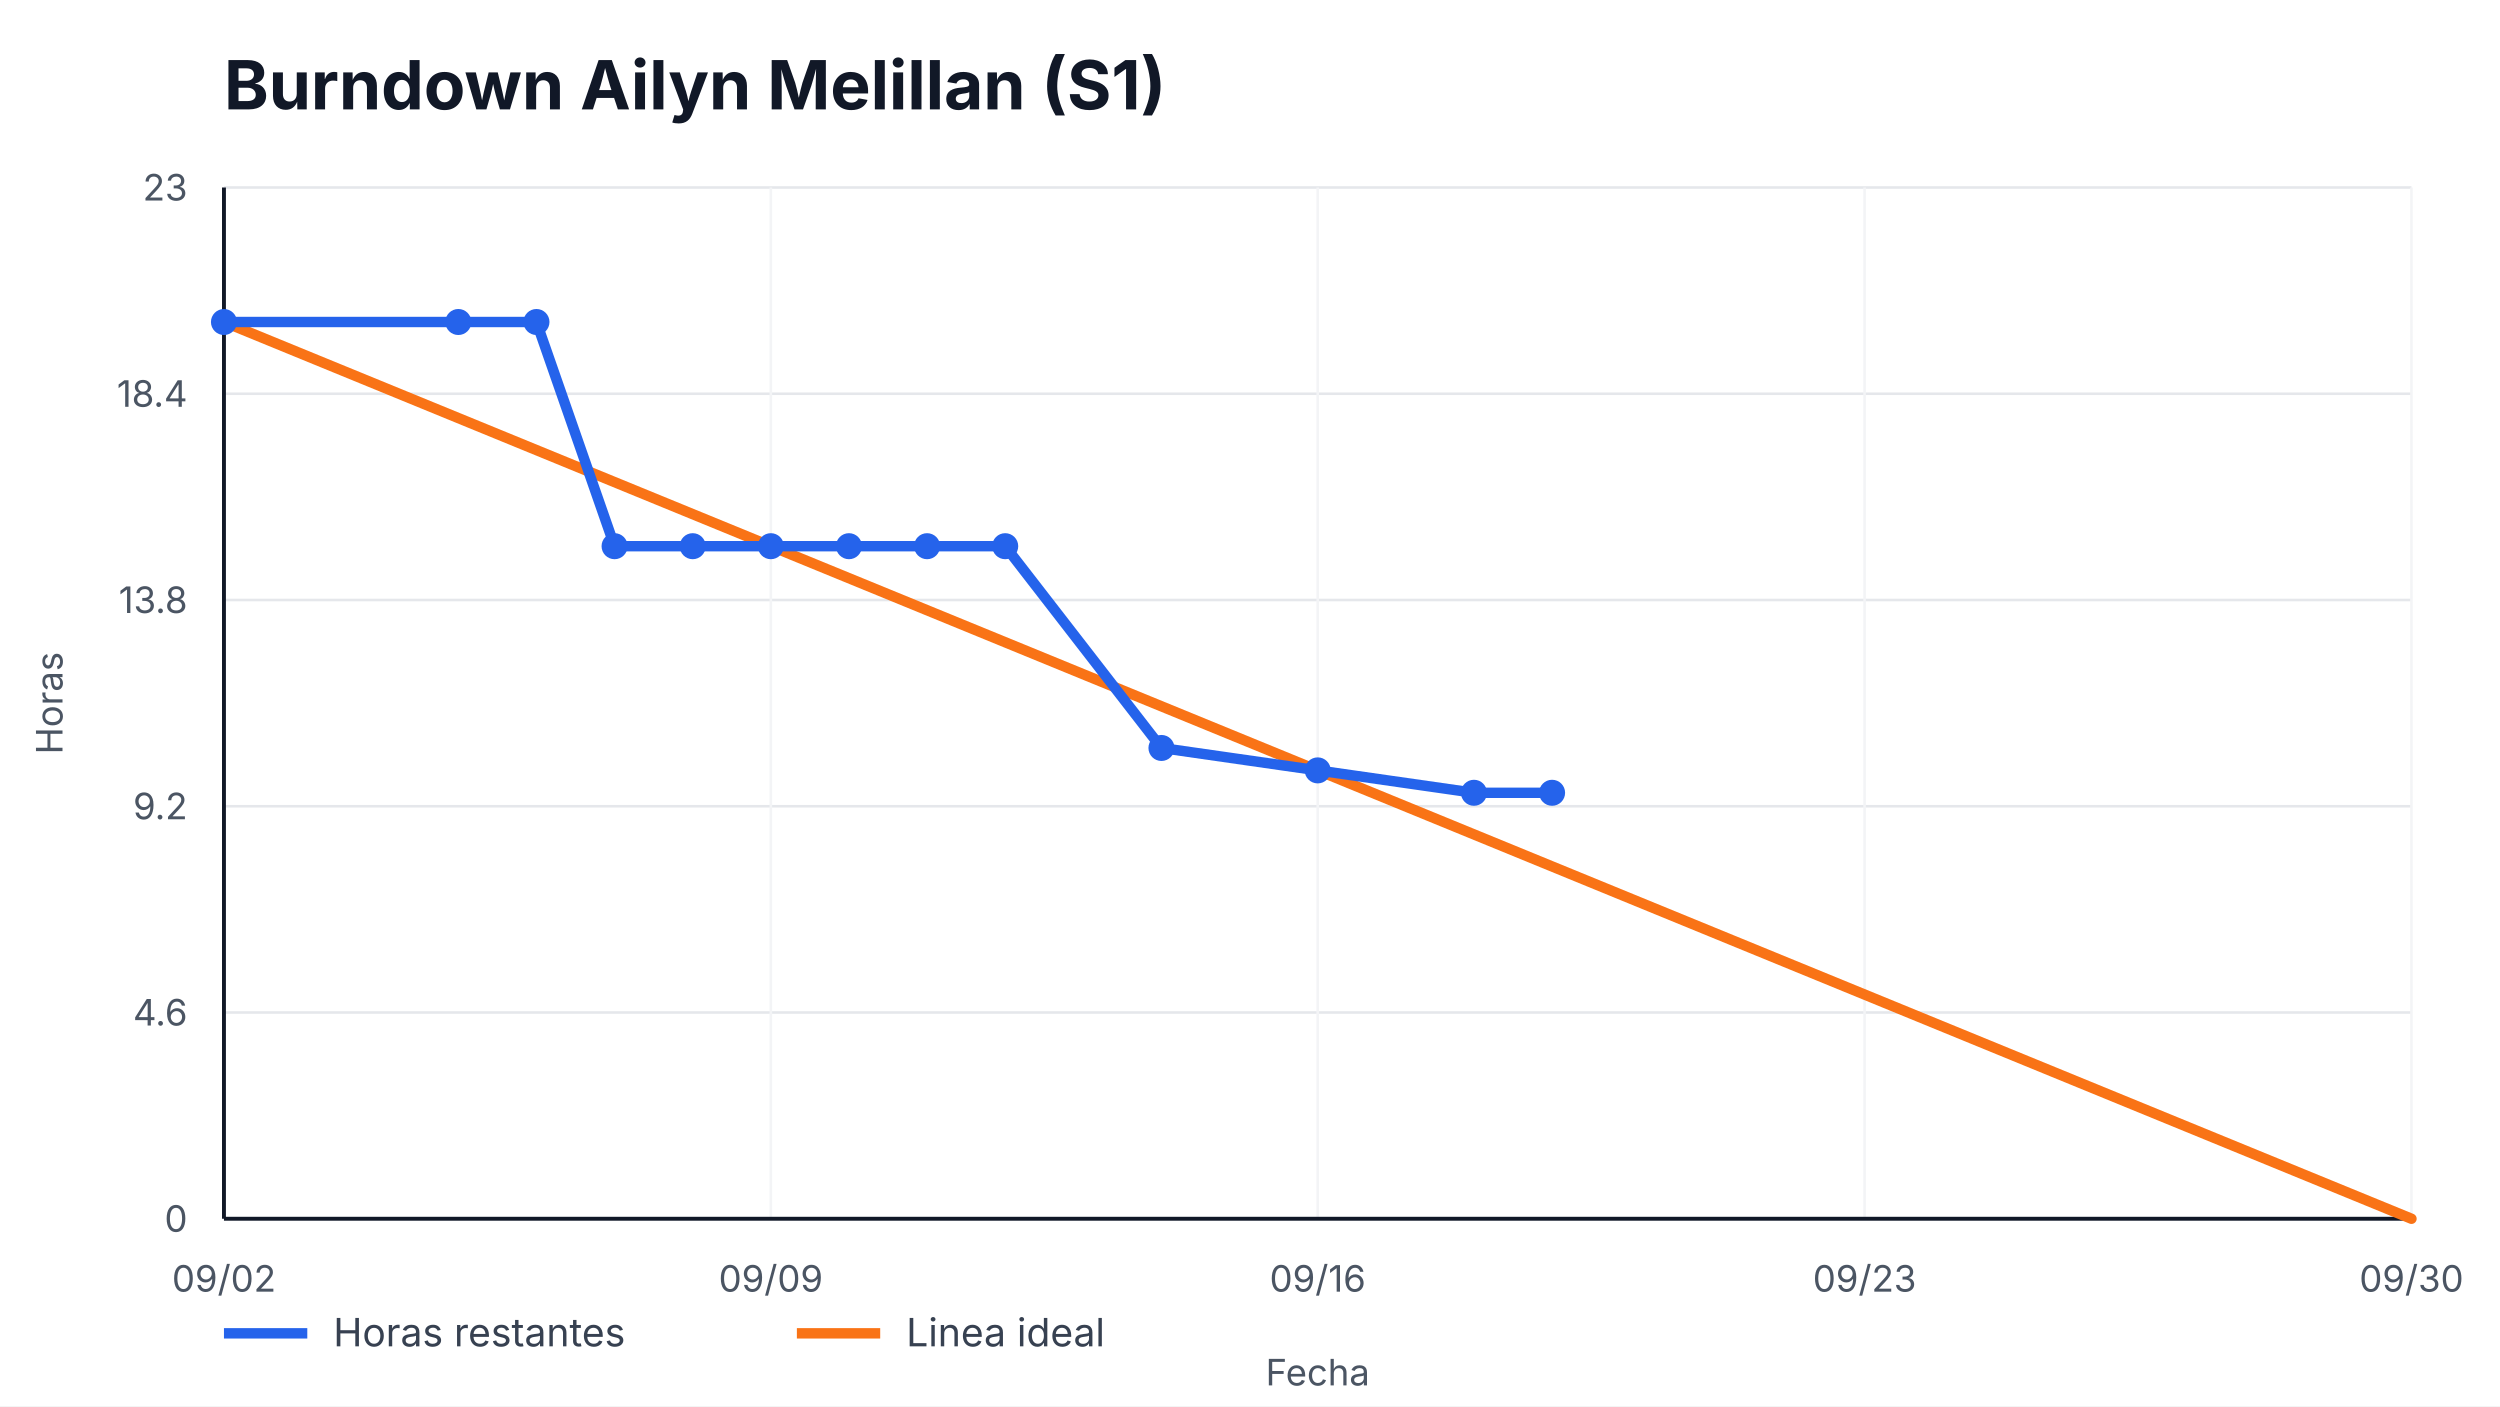
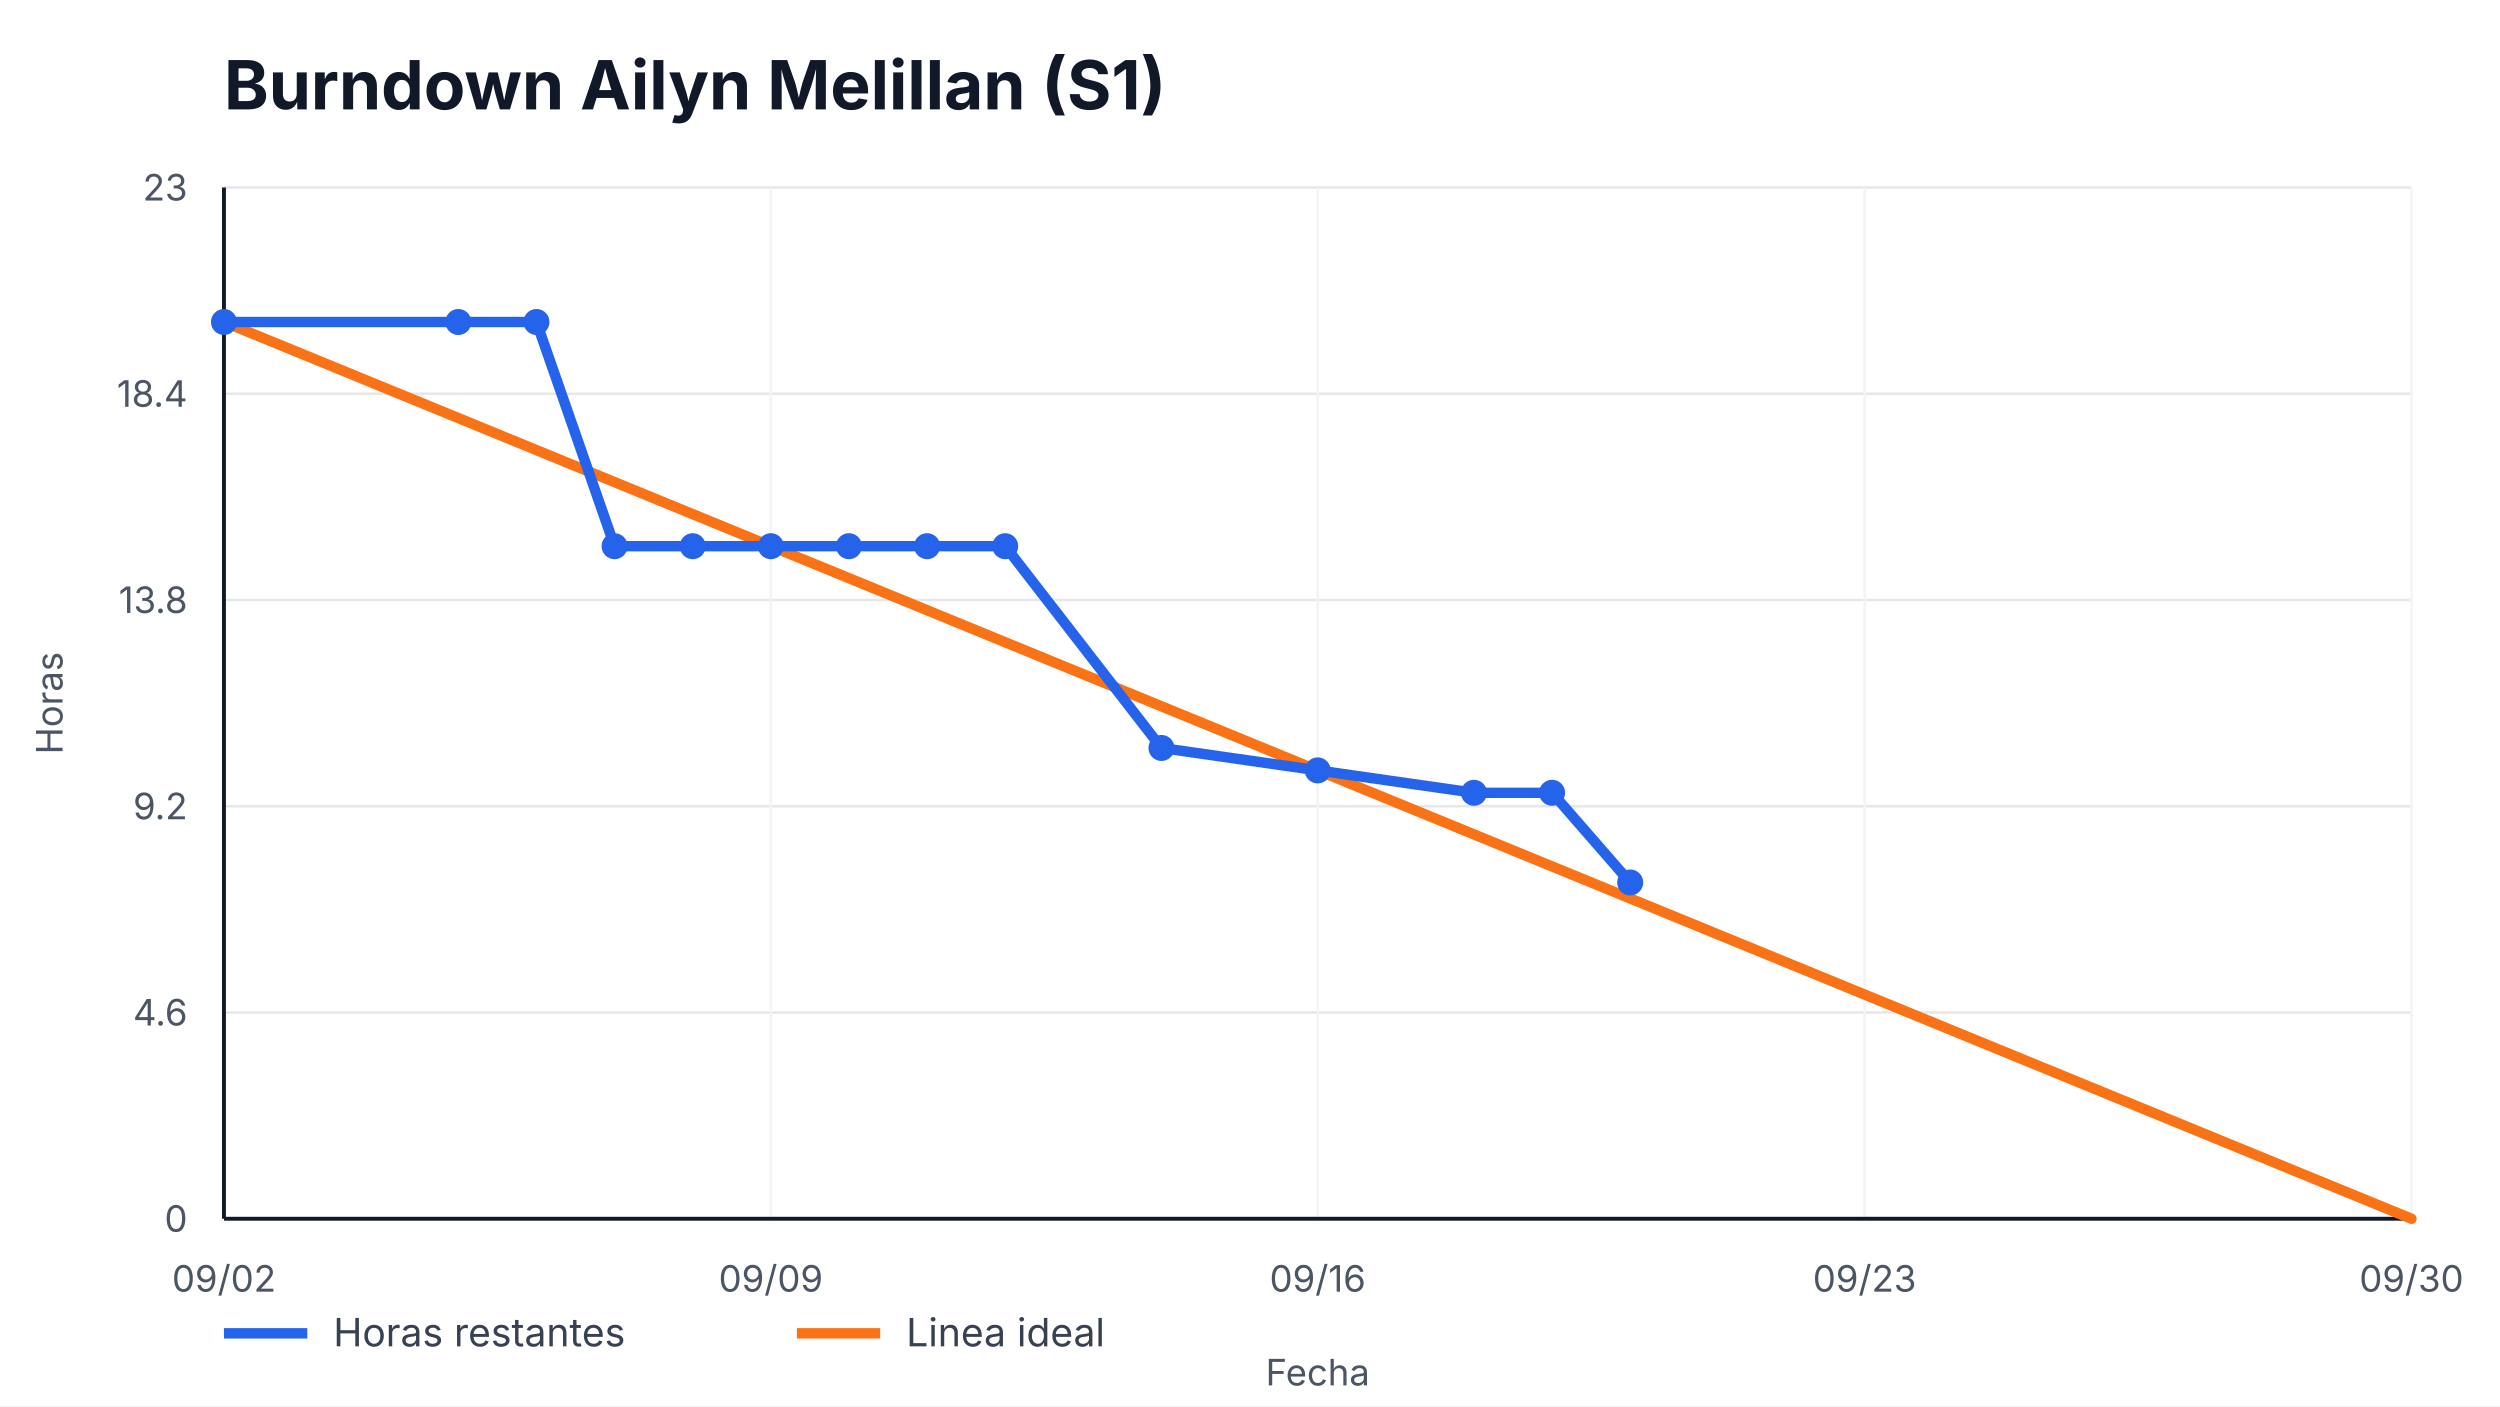
<svg xmlns="http://www.w3.org/2000/svg" width="960" height="540" viewBox="0 0 960 540" role="img" aria-label="Burndown Ailyn Melillan (S1)">
  <style>
    text { font-family: -apple-system, BlinkMacSystemFont, "Segoe UI", sans-serif; fill: #111827; }
    .title { font-size: 26px; font-weight: 700; }
    .axis { font-size: 14px; fill: #4b5563; }
    .legend { font-size: 15px; fill: #374151; }
    .overrun { font-size: 14px; font-weight: 700; fill: #b91c1c; }
  </style>
  <rect width="100%" height="100%" fill="#ffffff" />
  <text x="86" y="42" class="title">Burndown Ailyn Melillan (S1)</text>
  <g>
    <line x1="86" y1="468.00" x2="926" y2="468.00" stroke="#e5e7eb" />
    <line x1="86" y1="388.80" x2="926" y2="388.80" stroke="#e5e7eb" />
    <line x1="86" y1="309.60" x2="926" y2="309.60" stroke="#e5e7eb" />
    <line x1="86" y1="230.40" x2="926" y2="230.40" stroke="#e5e7eb" />
    <line x1="86" y1="151.20" x2="926" y2="151.20" stroke="#e5e7eb" />
    <line x1="86" y1="72.00" x2="926" y2="72.00" stroke="#e5e7eb" />
  </g>
  <g>
    <line x1="86.00" y1="72" x2="86.00" y2="468" stroke="#f3f4f6" />
    <text x="86.00" y="496" text-anchor="middle" class="axis">09/02</text>
    <line x1="296.00" y1="72" x2="296.00" y2="468" stroke="#f3f4f6" />
    <text x="296.00" y="496" text-anchor="middle" class="axis">09/09</text>
    <line x1="506.00" y1="72" x2="506.00" y2="468" stroke="#f3f4f6" />
    <text x="506.00" y="496" text-anchor="middle" class="axis">09/16</text>
    <line x1="716.00" y1="72" x2="716.00" y2="468" stroke="#f3f4f6" />
    <text x="716.00" y="496" text-anchor="middle" class="axis">09/23</text>
    <line x1="926.00" y1="72" x2="926.00" y2="468" stroke="#f3f4f6" />
    <text x="926.00" y="496" text-anchor="middle" class="axis">09/30</text>
  </g>
  <line x1="86" y1="468" x2="926" y2="468" stroke="#111827" stroke-width="1.5" />
  <line x1="86" y1="72" x2="86" y2="468" stroke="#111827" stroke-width="1.5" />
  <g>
    <text x="72" y="473.00" text-anchor="end" class="axis">0</text>
    <text x="72" y="393.80" text-anchor="end" class="axis">4.6</text>
    <text x="72" y="314.60" text-anchor="end" class="axis">9.2</text>
    <text x="72" y="235.40" text-anchor="end" class="axis">13.8</text>
    <text x="72" y="156.20" text-anchor="end" class="axis">18.4</text>
    <text x="72" y="77.00" text-anchor="end" class="axis">23</text>
  </g>
  <polyline points="86.00,123.65 926.00,468.00" fill="none" stroke="#f97316" stroke-width="4" stroke-linecap="round" />
-   <polyline points="86.00,123.65 176.00,123.65 206.00,123.65 236.00,209.74 266.00,209.74 296.00,209.74 326.00,209.74 356.00,209.74 386.00,209.74 446.00,287.22 506.00,295.83 566.00,304.43 596.00,304.43" fill="none" stroke="#2563eb" stroke-width="4" stroke-linecap="round" stroke-linejoin="round" />
+   <polyline points="86.00,123.65 176.00,123.65 206.00,123.65 236.00,209.74 266.00,209.74 296.00,209.74 326.00,209.74 356.00,209.74 386.00,209.74 446.00,287.22 506.00,295.83 566.00,304.43 596.00,304.43 626.00,338.87" fill="none" stroke="#2563eb" stroke-width="4" stroke-linecap="round" stroke-linejoin="round" />
  <g>
    <circle cx="86.00" cy="123.65" r="5" fill="#2563eb" />
    <circle cx="176.00" cy="123.65" r="5" fill="#2563eb" />
    <circle cx="206.00" cy="123.65" r="5" fill="#2563eb" />
    <circle cx="236.00" cy="209.74" r="5" fill="#2563eb" />
    <circle cx="266.00" cy="209.74" r="5" fill="#2563eb" />
    <circle cx="296.00" cy="209.74" r="5" fill="#2563eb" />
    <circle cx="326.00" cy="209.74" r="5" fill="#2563eb" />
    <circle cx="356.00" cy="209.74" r="5" fill="#2563eb" />
    <circle cx="386.00" cy="209.74" r="5" fill="#2563eb" />
    <circle cx="446.00" cy="287.22" r="5" fill="#2563eb" />
    <circle cx="506.00" cy="295.83" r="5" fill="#2563eb" />
    <circle cx="566.00" cy="304.43" r="5" fill="#2563eb" />
    <circle cx="596.00" cy="304.43" r="5" fill="#2563eb" />
+     <circle cx="626.00" cy="338.87" r="5" fill="#2563eb" />
  </g>
  <line x1="86" y1="512" x2="118" y2="512" stroke="#2563eb" stroke-width="4" />
  <text x="128" y="517" class="legend">Horas restantes</text>
  <line x1="306" y1="512" x2="338" y2="512" stroke="#f97316" stroke-width="4" />
  <text x="348" y="517" class="legend">Linea ideal</text>
  <text x="506.0" y="532" text-anchor="middle" class="axis">Fecha</text>
  <text x="24" y="270.0" transform="rotate(-90 24,270.0)" text-anchor="middle" class="axis">Horas</text>
</svg>
